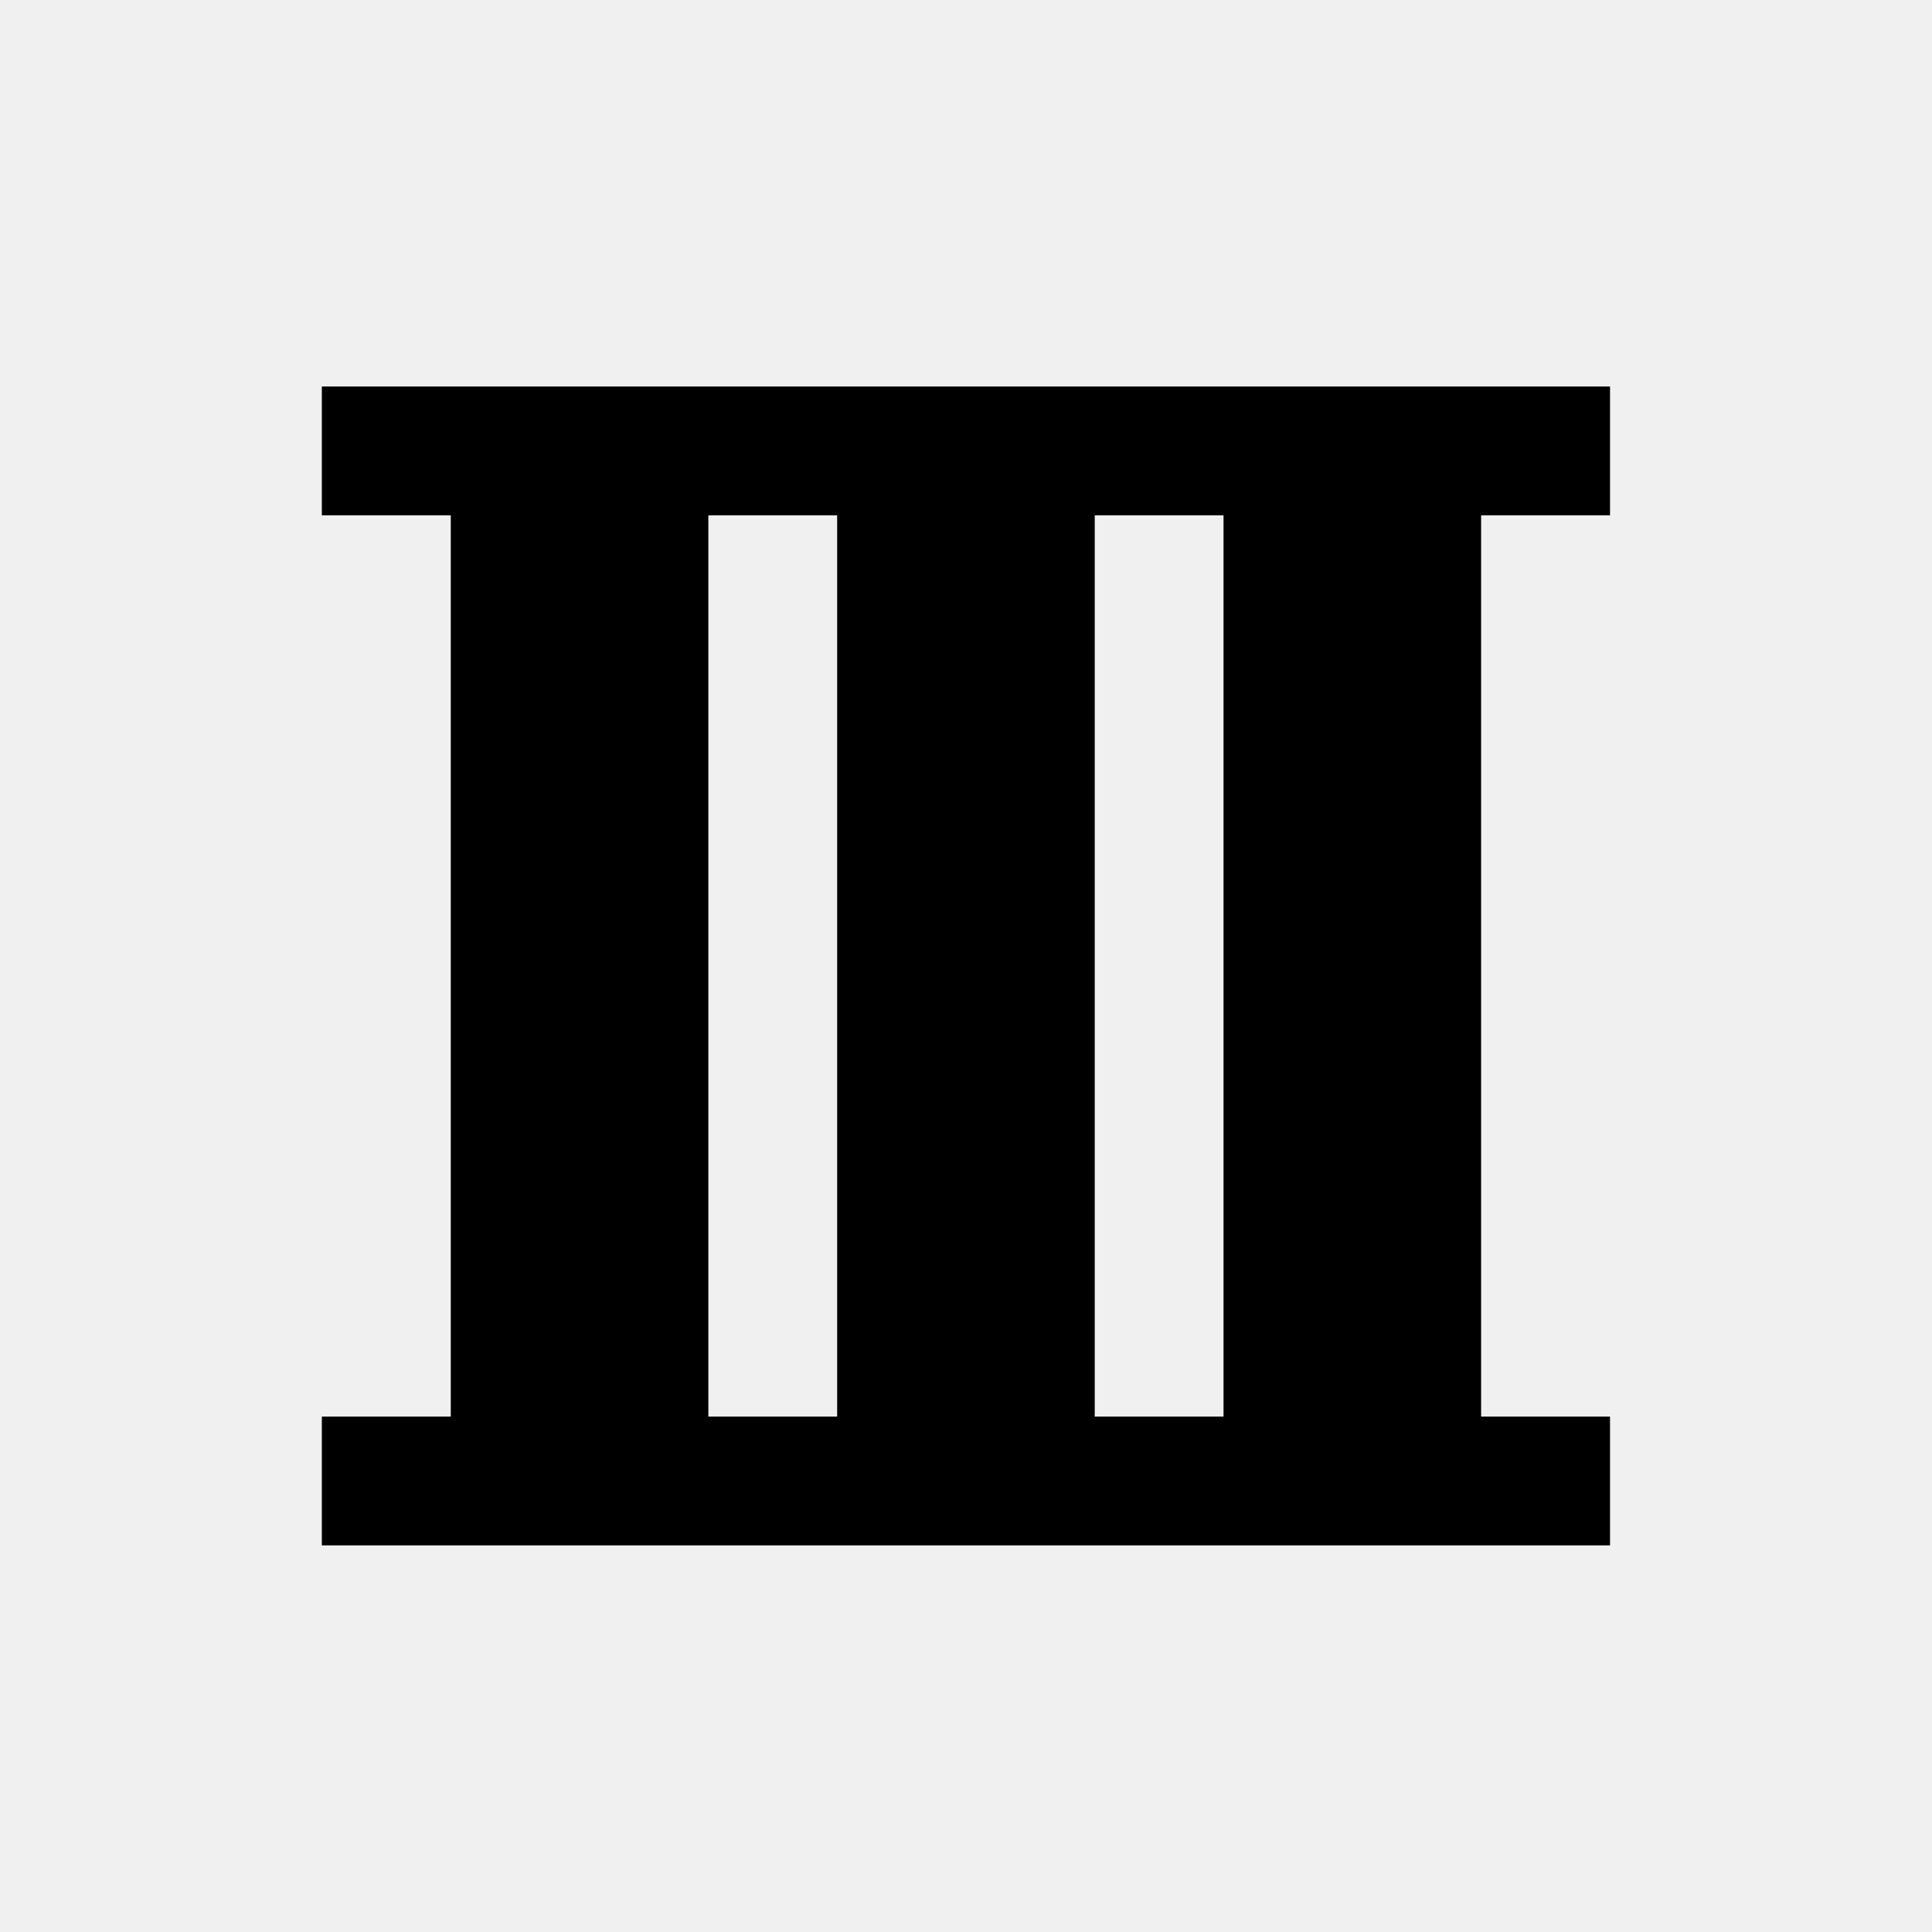
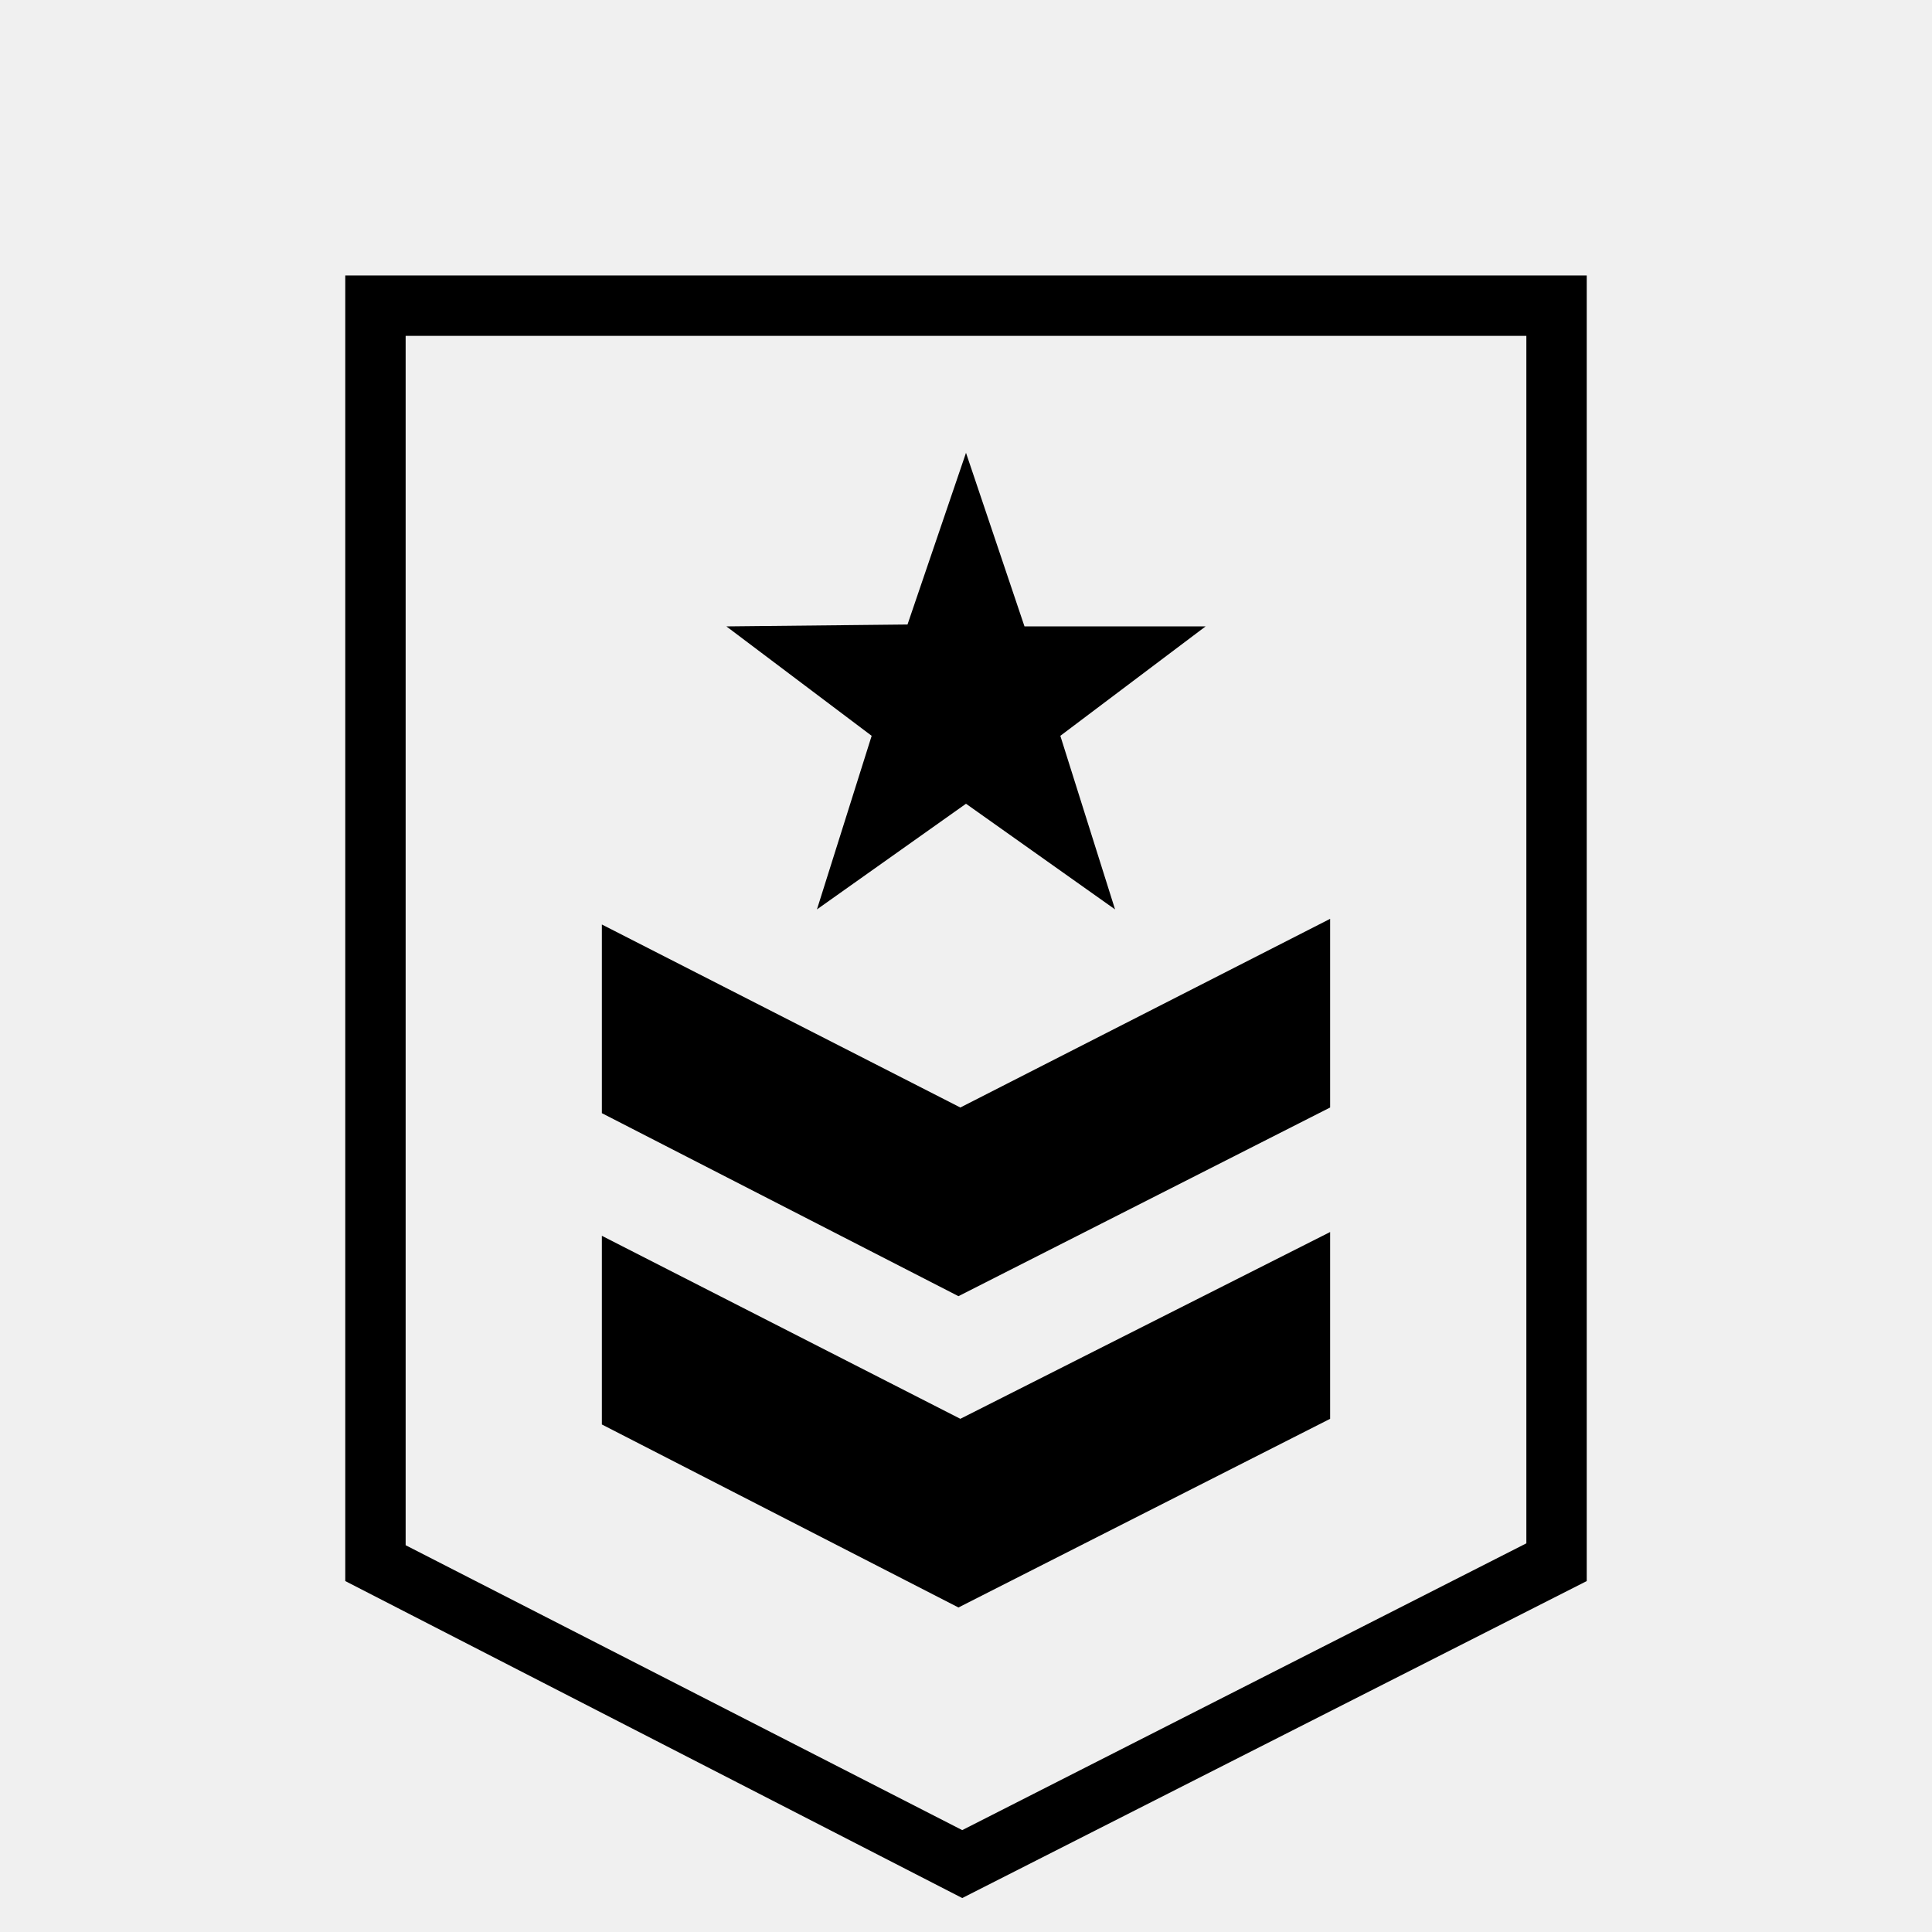
- <svg xmlns="http://www.w3.org/2000/svg" width="7.938mm" height="7.938mm" viewBox="0 0 7.938 7.938" version="1.1" id="svg8">
-   <defs id="defs2">
-     <marker orient="auto" refY="0" refX="0" id="marker1317" style="overflow:visible">
-       <path id="path1315" style="fill:#ffffff;fill-opacity:1;fill-rule:evenodd;stroke:#ffffff;stroke-width:0.625;stroke-linejoin:round;stroke-opacity:1" d="M 8.719,4.034 -2.207,0.016 8.719,-4.002 c -1.745,2.372 -1.735,5.617 -6e-7,8.035 z" transform="matrix(-0.3,0,0,-0.3,0.69,0)" />
-     </marker>
-     <marker orient="auto" refY="0" refX="0" id="Arrow2Send" style="overflow:visible">
-       <path id="path967" style="fill:#ffffff;fill-opacity:1;fill-rule:evenodd;stroke:#ffffff;stroke-width:0.625;stroke-linejoin:round;stroke-opacity:1" d="M 8.719,4.034 -2.207,0.016 8.719,-4.002 c -1.745,2.372 -1.735,5.617 -6e-7,8.035 z" transform="matrix(-0.3,0,0,-0.3,0.69,0)" />
-     </marker>
-     <marker orient="auto" refY="0" refX="0" id="DiamondS" style="overflow:visible">
-       <path id="path1019" d="M 0,-7.071 -7.071,0 0,7.071 7.071,0 Z" style="fill:#ffffff;fill-opacity:1;fill-rule:evenodd;stroke:#ffffff;stroke-width:1pt;stroke-opacity:1" transform="scale(0.2)" />
-     </marker>
-     <marker orient="auto" refY="0" refX="0" id="Arrow1Send" style="overflow:visible">
-       <path id="path949" d="M 0,0 5,-5 -12.5,0 5,5 Z" style="fill:#ffffff;fill-opacity:1;fill-rule:evenodd;stroke:#ffffff;stroke-width:1pt;stroke-opacity:1" transform="matrix(-0.2,0,0,-0.2,-1.2,0)" />
-     </marker>
-     <marker orient="auto" refY="0" refX="0" id="marker1204" style="overflow:visible">
-       <path id="path1202" d="M 0,0 5,-5 -12.5,0 5,5 Z" style="fill:#ffffff;fill-opacity:1;fill-rule:evenodd;stroke:#ffffff;stroke-width:1pt;stroke-opacity:1" transform="matrix(0.2,0,0,0.2,1.2,0)" />
-     </marker>
-     <marker orient="auto" refY="0" refX="0" id="Arrow2Mend" style="overflow:visible">
-       <path id="path961" style="fill:#ffffff;fill-opacity:1;fill-rule:evenodd;stroke:#ffffff;stroke-width:0.625;stroke-linejoin:round;stroke-opacity:1" d="M 8.719,4.034 -2.207,0.016 8.719,-4.002 c -1.745,2.372 -1.735,5.617 -6e-7,8.035 z" transform="scale(-0.6)" />
-     </marker>
-     <marker orient="auto" refY="0" refX="0" id="Arrow1Sstart" style="overflow:visible">
-       <path id="path946" d="M 0,0 5,-5 -12.5,0 5,5 Z" style="fill:#ffffff;fill-opacity:1;fill-rule:evenodd;stroke:#ffffff;stroke-width:1pt;stroke-opacity:1" transform="matrix(0.2,0,0,0.2,1.2,0)" />
-     </marker>
-     <marker orient="auto" refY="0" refX="0" id="Arrow1Lend" style="overflow:visible">
-       <path id="path937" d="M 0,0 5,-5 -12.5,0 5,5 Z" style="fill:#ffffff;fill-opacity:1;fill-rule:evenodd;stroke:#ffffff;stroke-width:1pt;stroke-opacity:1" transform="matrix(-0.8,0,0,-0.8,-10,0)" />
-     </marker>
-   </defs>
-   <g id="layer1" style="display:inline" transform="translate(-103.1875,-209.6875)">
-     <path style="color:#000000;font-style:normal;font-variant:normal;font-weight:normal;font-stretch:normal;font-size:medium;line-height:normal;font-family:sans-serif;font-variant-ligatures:normal;font-variant-position:normal;font-variant-caps:normal;font-variant-numeric:normal;font-variant-alternates:normal;font-feature-settings:normal;text-indent:0;text-align:start;text-decoration:none;text-decoration-line:none;text-decoration-style:solid;text-decoration-color:#000000;letter-spacing:normal;word-spacing:normal;text-transform:none;writing-mode:lr-tb;direction:ltr;text-orientation:mixed;dominant-baseline:auto;baseline-shift:baseline;text-anchor:start;white-space:normal;shape-padding:0;clip-rule:nonzero;display:inline;overflow:visible;visibility:visible;opacity:1;isolation:auto;mix-blend-mode:normal;color-interpolation:sRGB;color-interpolation-filters:linearRGB;solid-color:#000000;solid-opacity:1;vector-effect:none;fill:#000000;fill-opacity:1;fill-rule:evenodd;stroke:none;stroke-width:2;stroke-linecap:butt;stroke-linejoin:miter;stroke-miterlimit:4;stroke-dasharray:none;stroke-dashoffset:0;stroke-opacity:1;color-rendering:auto;image-rendering:auto;shape-rendering:auto;text-rendering:auto;enable-background:accumulate" d="m 4.998,6.002 v 2 H 7 V 21.998 H 4.998 v 2 H 25.002 v -2 H 23 V 8.002 h 2.002 v -2 z m 6.002,2 h 2 V 21.998 h -2 z m 6,0 h 2 V 21.998 h -2 z" transform="matrix(0.2645833,0,0,0.2645833,103.1875,209.6875)" id="path1090-59" />
+ <svg xmlns="http://www.w3.org/2000/svg" version="1.1" viewBox="0 -64 1024 1024">
+   <g transform="matrix(1 0 0 -1 0 960)">
+     <path fill="currentColor" d="M510 18l-327 168v692h658v-692zM215 205l295 -151l299 152v640h-594v-641v0zM591 542l-29 92l77 58h-96l-31 92l-31 -91l-96 -1l77 -58l-29 -92l79 56zM508 337l197 100v100l-196 -100l-190 97v-100zM509 272l-190 97v-100l189 -97l197 100v99z" />
  </g>
</svg>
